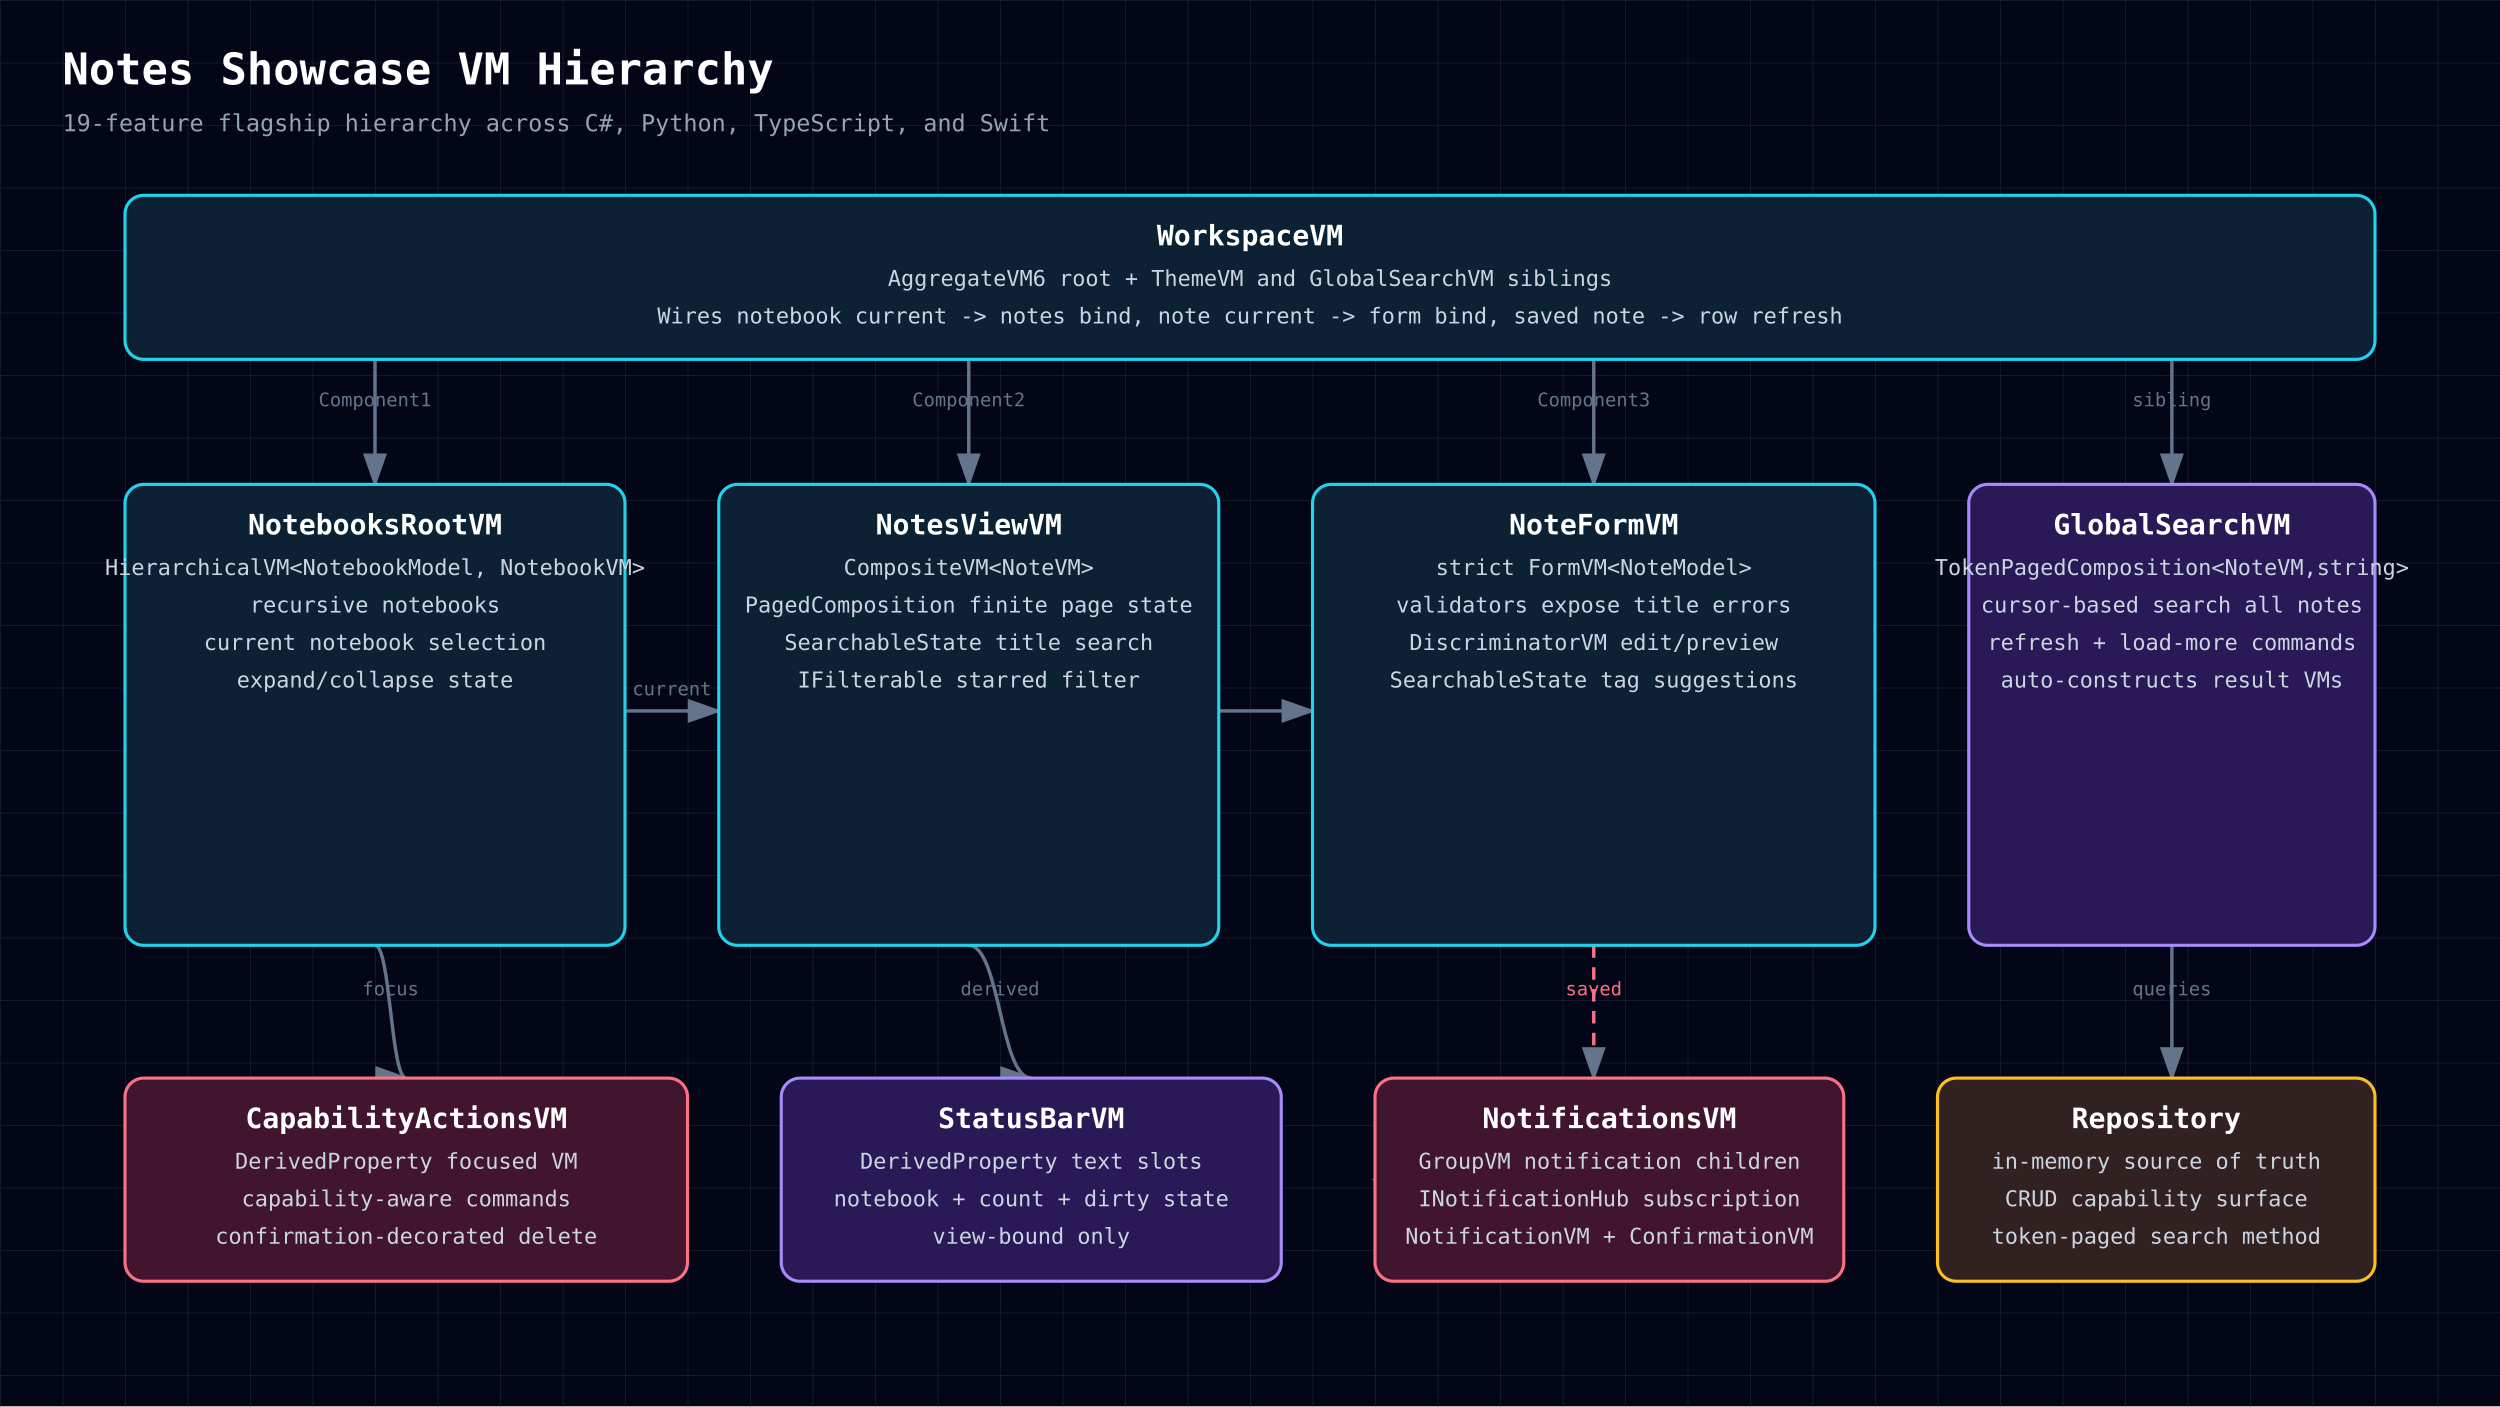
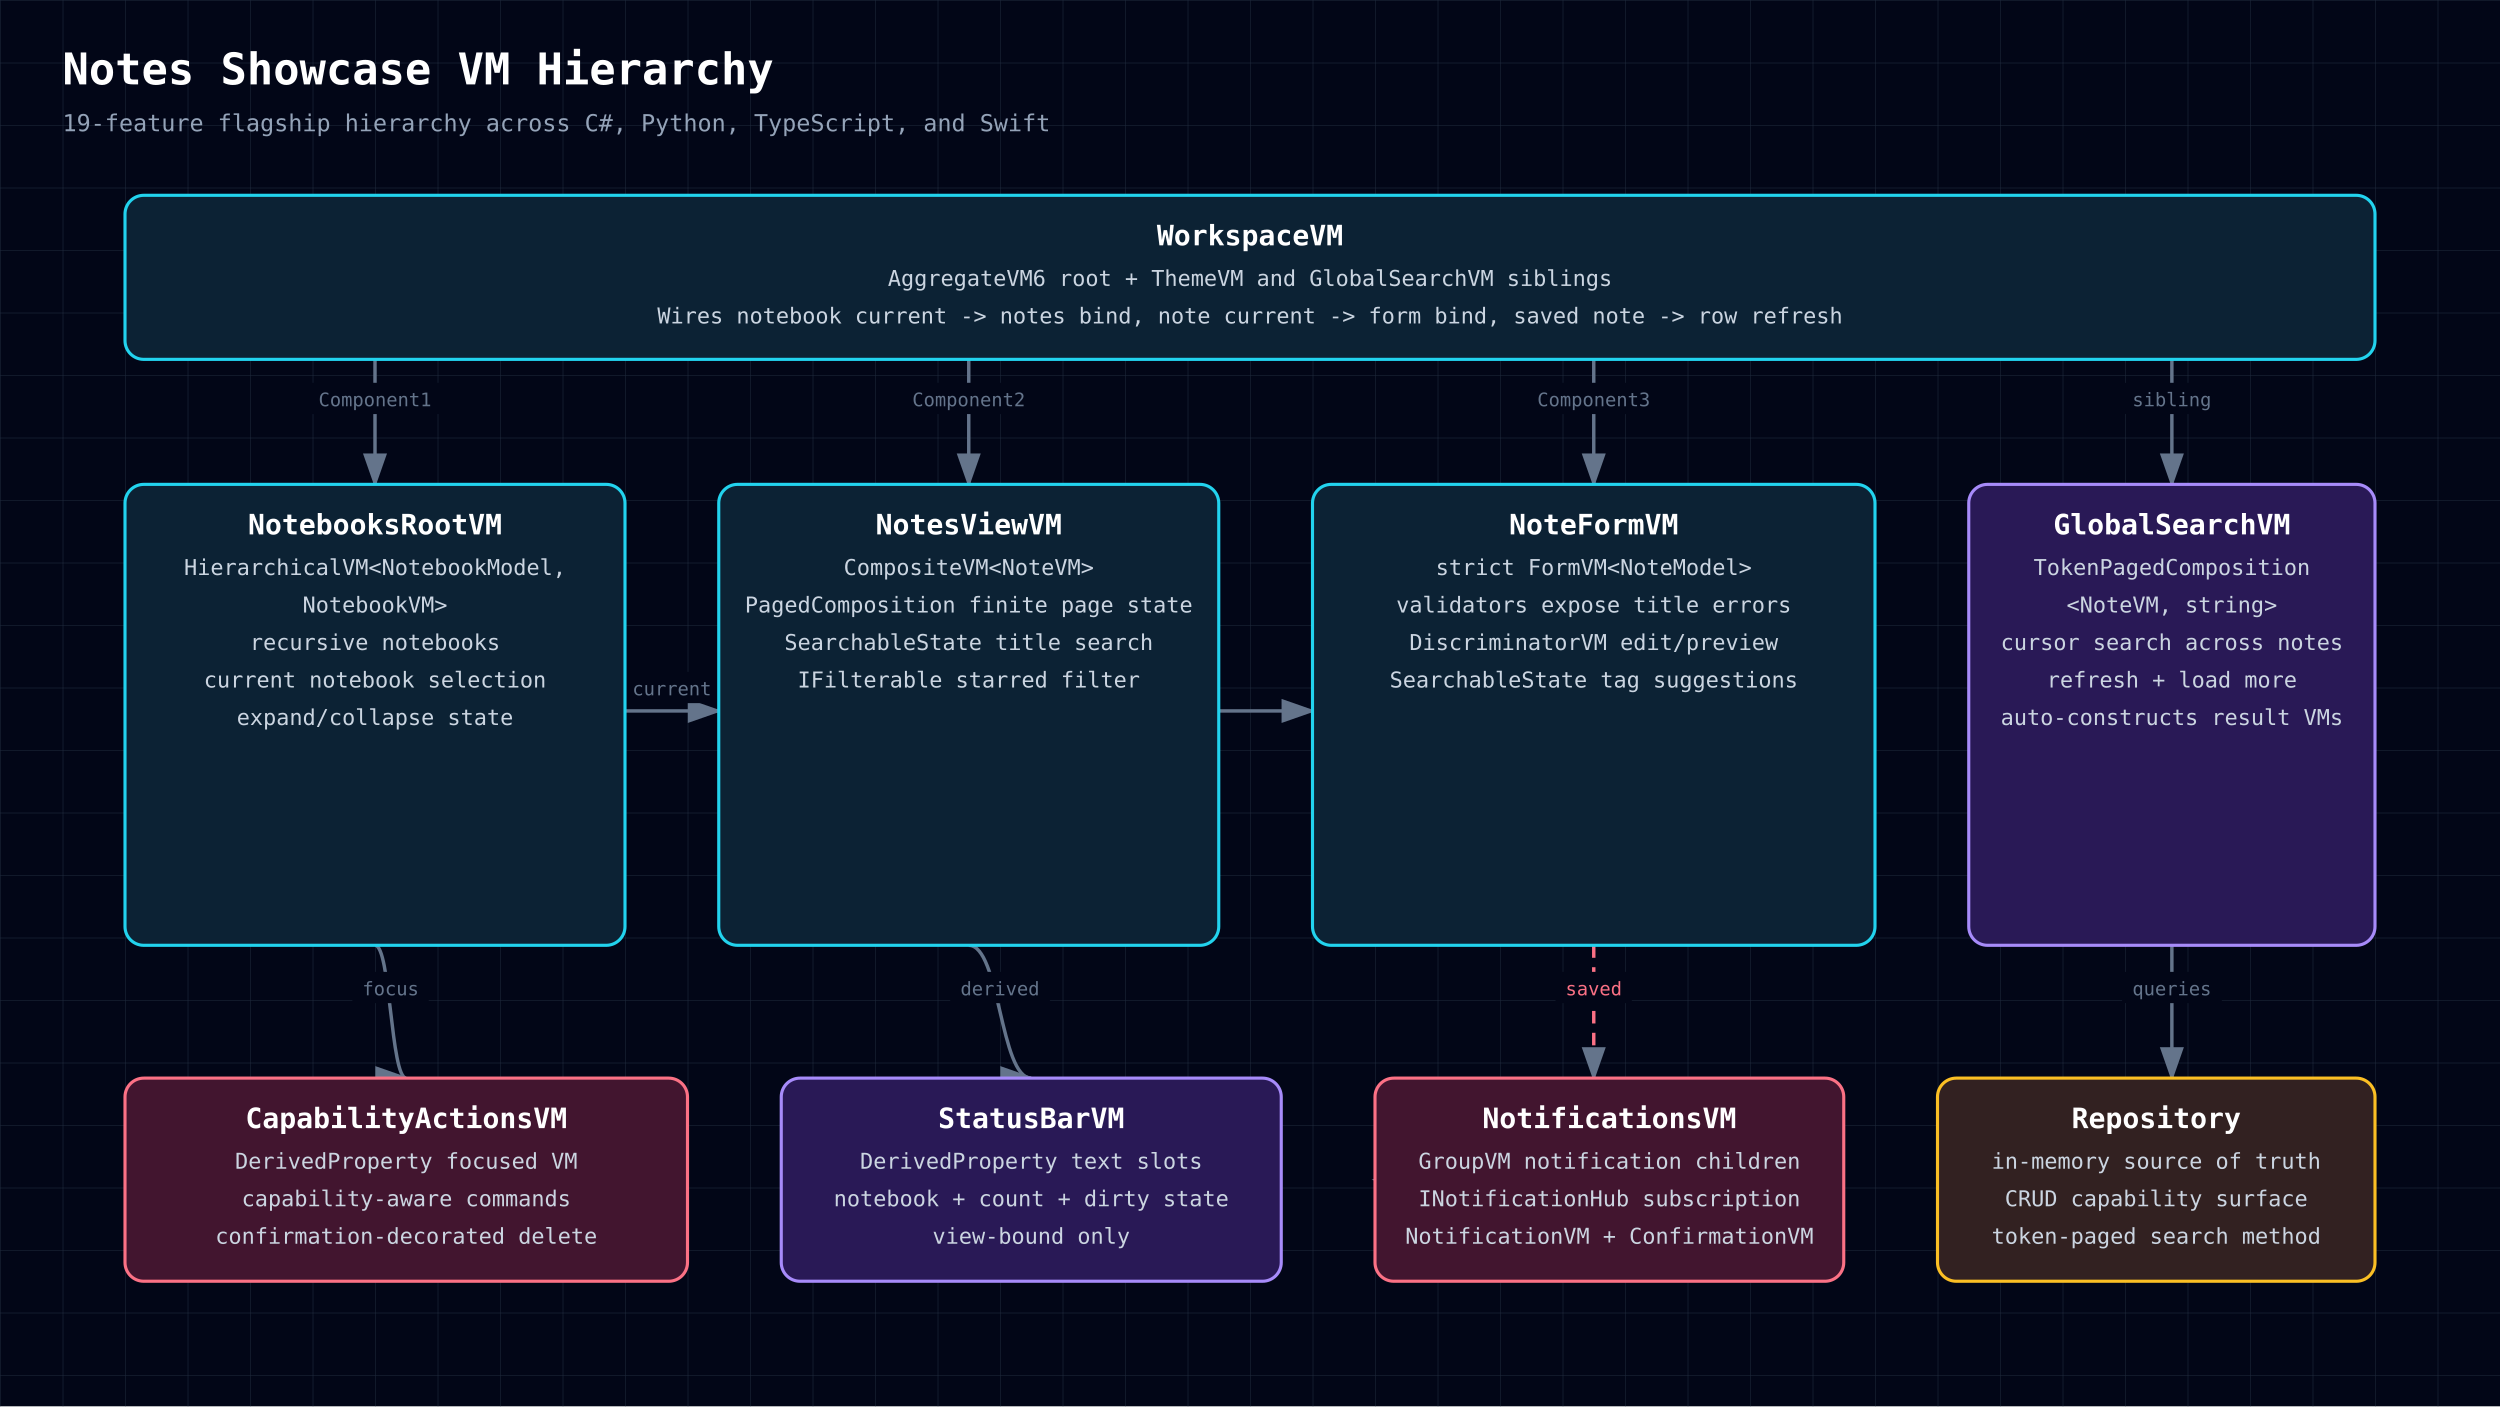
<svg xmlns="http://www.w3.org/2000/svg" width="1600" height="900" viewBox="0 0 1600 900" style="font-family: 'JetBrains Mono', ui-monospace, SFMono-Regular, Menlo, Monaco, Consolas, monospace;">
  <defs>
    <style>text { font-family: 'JetBrains Mono', ui-monospace, SFMono-Regular, Menlo, Monaco, Consolas, monospace; }</style>
    <pattern id="grid" width="40" height="40" patternUnits="userSpaceOnUse">
      <path d="M 40 0 L 0 0 0 40" fill="none" stroke="#1e293b" stroke-width="0.7" />
    </pattern>
    <marker id="arrowhead" markerWidth="10" markerHeight="7" refX="9" refY="3.5" orient="auto">
      <polygon points="0 0, 10 3.5, 0 7" fill="#64748b" />
    </marker>
  </defs>
  <rect width="100%" height="100%" fill="#020617" />
  <rect width="100%" height="100%" fill="url(#grid)" />
  <text x="40" y="54" fill="white" font-size="28" font-weight="700" text-anchor="start">Notes Showcase VM Hierarchy</text>
  <text x="40" y="84" fill="#94a3b8" font-size="15" font-weight="400" text-anchor="start">19-feature flagship hierarchy across C#, Python, TypeScript, and Swift</text>
  <path d="M240,230 C240,230 240,310 240,310" fill="none" stroke="#64748b" stroke-width="2.2" marker-end="url(#arrowhead)" />
+   <rect x="196.5" y="245" width="87.0" height="20" rx="3" fill="#020617" />
  <text x="240" y="260" fill="#64748b" font-size="12" font-weight="400" text-anchor="middle">Component1</text>
  <path d="M620,230 C620,230 620,310 620,310" fill="none" stroke="#64748b" stroke-width="2.2" marker-end="url(#arrowhead)" />
+   <rect x="576.5" y="245" width="87.0" height="20" rx="3" fill="#020617" />
  <text x="620" y="260" fill="#64748b" font-size="12" font-weight="400" text-anchor="middle">Component2</text>
  <path d="M1020,230 C1020,230 1020,310 1020,310" fill="none" stroke="#64748b" stroke-width="2.2" marker-end="url(#arrowhead)" />
+   <rect x="976.5" y="245" width="87.0" height="20" rx="3" fill="#020617" />
  <text x="1020" y="260" fill="#64748b" font-size="12" font-weight="400" text-anchor="middle">Component3</text>
  <path d="M1390,230 C1390,230 1390,310 1390,310" fill="none" stroke="#64748b" stroke-width="2.2" marker-end="url(#arrowhead)" />
+   <rect x="1357.8" y="245" width="64.5" height="20" rx="3" fill="#020617" />
  <text x="1390" y="260" fill="#64748b" font-size="12" font-weight="400" text-anchor="middle">sibling</text>
  <path d="M400,455 C430,455 430,455 460,455" fill="none" stroke="#64748b" stroke-width="2.2" marker-end="url(#arrowhead)" />
+   <rect x="397.8" y="430" width="64.5" height="20" rx="3" fill="#020617" />
  <text x="430" y="445" fill="#64748b" font-size="12" font-weight="400" text-anchor="middle">current</text>
  <path d="M780,455 C810,455 810,455 840,455" fill="none" stroke="#64748b" stroke-width="2.2" marker-end="url(#arrowhead)" />
  <path d="M1020,605 C1020,605 1020,690 1020,690" fill="none" stroke="#fb7185" stroke-width="2.2" marker-end="url(#arrowhead)" stroke-dasharray="8 6" />
+   <rect x="995.2" y="622" width="49.5" height="20" rx="3" fill="#020617" />
  <text x="1020" y="637" fill="#fb7185" font-size="12" font-weight="400" text-anchor="middle">saved</text>
  <path d="M1390,605 C1390,605 1390,690 1390,690" fill="none" stroke="#64748b" stroke-width="2.2" marker-end="url(#arrowhead)" />
+   <rect x="1357.8" y="622" width="64.5" height="20" rx="3" fill="#020617" />
  <text x="1390" y="637" fill="#64748b" font-size="12" font-weight="400" text-anchor="middle">queries</text>
  <path d="M1180,755 C1030,755 1030,755 880,755" fill="none" stroke="#fb7185" stroke-width="2.2" marker-end="url(#arrowhead)" stroke-dasharray="8 6" />
+   <rect x="1009.0" y="730" width="42.0" height="20" rx="3" fill="#020617" />
  <text x="1030" y="745" fill="#fb7185" font-size="12" font-weight="400" text-anchor="middle">post</text>
  <path d="M620,605 C640,605 640,690 660,690" fill="none" stroke="#64748b" stroke-width="2.2" marker-end="url(#arrowhead)" />
+   <rect x="607.8" y="622" width="64.5" height="20" rx="3" fill="#020617" />
  <text x="640" y="637" fill="#64748b" font-size="12" font-weight="400" text-anchor="middle">derived</text>
  <path d="M240,605 C250,605 250,690 260,690" fill="none" stroke="#64748b" stroke-width="2.2" marker-end="url(#arrowhead)" />
+   <rect x="225.2" y="622" width="49.5" height="20" rx="3" fill="#020617" />
  <text x="250" y="637" fill="#64748b" font-size="12" font-weight="400" text-anchor="middle">focus</text>
  <rect x="80" y="125" width="1440" height="105" rx="12" fill="#0f172a" />
  <rect x="80" y="125" width="1440" height="105" rx="12" fill="rgba(8, 51, 68, 0.42)" stroke="#22d3ee" stroke-width="2" />
  <text x="800" y="157" fill="white" font-size="18" font-weight="700" text-anchor="middle">WorkspaceVM</text>
  <text x="800" y="183" fill="#cbd5e1" font-size="14" font-weight="400" text-anchor="middle">AggregateVM6 root + ThemeVM and GlobalSearchVM siblings</text>
  <text x="800" y="207" fill="#cbd5e1" font-size="14" font-weight="400" text-anchor="middle">Wires notebook current -&gt; notes bind, note current -&gt; form bind, saved note -&gt; row refresh</text>
  <rect x="80" y="310" width="320" height="295" rx="12" fill="#0f172a" />
  <rect x="80" y="310" width="320" height="295" rx="12" fill="rgba(8, 51, 68, 0.42)" stroke="#22d3ee" stroke-width="2" />
  <text x="240" y="342" fill="white" font-size="18" font-weight="700" text-anchor="middle">NotebooksRootVM</text>
-   <text x="240" y="368" fill="#cbd5e1" font-size="14" font-weight="400" text-anchor="middle">HierarchicalVM&lt;NotebookModel, NotebookVM&gt;</text>
-   <text x="240" y="392" fill="#cbd5e1" font-size="14" font-weight="400" text-anchor="middle">recursive notebooks</text>
-   <text x="240" y="416" fill="#cbd5e1" font-size="14" font-weight="400" text-anchor="middle">current notebook selection</text>
-   <text x="240" y="440" fill="#cbd5e1" font-size="14" font-weight="400" text-anchor="middle">expand/collapse state</text>
+   <text x="240" y="368" fill="#cbd5e1" font-size="14" font-weight="400" text-anchor="middle">HierarchicalVM&lt;NotebookModel,</text>
+   <text x="240" y="392" fill="#cbd5e1" font-size="14" font-weight="400" text-anchor="middle">NotebookVM&gt;</text>
+   <text x="240" y="416" fill="#cbd5e1" font-size="14" font-weight="400" text-anchor="middle">recursive notebooks</text>
+   <text x="240" y="440" fill="#cbd5e1" font-size="14" font-weight="400" text-anchor="middle">current notebook selection</text>
+   <text x="240" y="464" fill="#cbd5e1" font-size="14" font-weight="400" text-anchor="middle">expand/collapse state</text>
  <rect x="460" y="310" width="320" height="295" rx="12" fill="#0f172a" />
  <rect x="460" y="310" width="320" height="295" rx="12" fill="rgba(8, 51, 68, 0.42)" stroke="#22d3ee" stroke-width="2" />
  <text x="620" y="342" fill="white" font-size="18" font-weight="700" text-anchor="middle">NotesViewVM</text>
  <text x="620" y="368" fill="#cbd5e1" font-size="14" font-weight="400" text-anchor="middle">CompositeVM&lt;NoteVM&gt;</text>
  <text x="620" y="392" fill="#cbd5e1" font-size="14" font-weight="400" text-anchor="middle">PagedComposition finite page state</text>
  <text x="620" y="416" fill="#cbd5e1" font-size="14" font-weight="400" text-anchor="middle">SearchableState title search</text>
  <text x="620" y="440" fill="#cbd5e1" font-size="14" font-weight="400" text-anchor="middle">IFilterable starred filter</text>
  <rect x="840" y="310" width="360" height="295" rx="12" fill="#0f172a" />
  <rect x="840" y="310" width="360" height="295" rx="12" fill="rgba(8, 51, 68, 0.42)" stroke="#22d3ee" stroke-width="2" />
  <text x="1020" y="342" fill="white" font-size="18" font-weight="700" text-anchor="middle">NoteFormVM</text>
  <text x="1020" y="368" fill="#cbd5e1" font-size="14" font-weight="400" text-anchor="middle">strict FormVM&lt;NoteModel&gt;</text>
  <text x="1020" y="392" fill="#cbd5e1" font-size="14" font-weight="400" text-anchor="middle">validators expose title errors</text>
  <text x="1020" y="416" fill="#cbd5e1" font-size="14" font-weight="400" text-anchor="middle">DiscriminatorVM edit/preview</text>
  <text x="1020" y="440" fill="#cbd5e1" font-size="14" font-weight="400" text-anchor="middle">SearchableState tag suggestions</text>
  <rect x="1260" y="310" width="260" height="295" rx="12" fill="#0f172a" />
  <rect x="1260" y="310" width="260" height="295" rx="12" fill="rgba(76, 29, 149, 0.42)" stroke="#a78bfa" stroke-width="2" />
  <text x="1390" y="342" fill="white" font-size="18" font-weight="700" text-anchor="middle">GlobalSearchVM</text>
-   <text x="1390" y="368" fill="#cbd5e1" font-size="14" font-weight="400" text-anchor="middle">TokenPagedComposition&lt;NoteVM,string&gt;</text>
-   <text x="1390" y="392" fill="#cbd5e1" font-size="14" font-weight="400" text-anchor="middle">cursor-based search all notes</text>
-   <text x="1390" y="416" fill="#cbd5e1" font-size="14" font-weight="400" text-anchor="middle">refresh + load-more commands</text>
-   <text x="1390" y="440" fill="#cbd5e1" font-size="14" font-weight="400" text-anchor="middle">auto-constructs result VMs</text>
+   <text x="1390" y="368" fill="#cbd5e1" font-size="14" font-weight="400" text-anchor="middle">TokenPagedComposition</text>
+   <text x="1390" y="392" fill="#cbd5e1" font-size="14" font-weight="400" text-anchor="middle">&lt;NoteVM, string&gt;</text>
+   <text x="1390" y="416" fill="#cbd5e1" font-size="14" font-weight="400" text-anchor="middle">cursor search across notes</text>
+   <text x="1390" y="440" fill="#cbd5e1" font-size="14" font-weight="400" text-anchor="middle">refresh + load more</text>
+   <text x="1390" y="464" fill="#cbd5e1" font-size="14" font-weight="400" text-anchor="middle">auto-constructs result VMs</text>
  <rect x="80" y="690" width="360" height="130" rx="12" fill="#0f172a" />
  <rect x="80" y="690" width="360" height="130" rx="12" fill="rgba(136, 19, 55, 0.42)" stroke="#fb7185" stroke-width="2" />
  <text x="260" y="722" fill="white" font-size="18" font-weight="700" text-anchor="middle">CapabilityActionsVM</text>
  <text x="260" y="748" fill="#cbd5e1" font-size="14" font-weight="400" text-anchor="middle">DerivedProperty focused VM</text>
  <text x="260" y="772" fill="#cbd5e1" font-size="14" font-weight="400" text-anchor="middle">capability-aware commands</text>
  <text x="260" y="796" fill="#cbd5e1" font-size="14" font-weight="400" text-anchor="middle">confirmation-decorated delete</text>
  <rect x="500" y="690" width="320" height="130" rx="12" fill="#0f172a" />
  <rect x="500" y="690" width="320" height="130" rx="12" fill="rgba(76, 29, 149, 0.42)" stroke="#a78bfa" stroke-width="2" />
  <text x="660" y="722" fill="white" font-size="18" font-weight="700" text-anchor="middle">StatusBarVM</text>
  <text x="660" y="748" fill="#cbd5e1" font-size="14" font-weight="400" text-anchor="middle">DerivedProperty text slots</text>
  <text x="660" y="772" fill="#cbd5e1" font-size="14" font-weight="400" text-anchor="middle">notebook + count + dirty state</text>
  <text x="660" y="796" fill="#cbd5e1" font-size="14" font-weight="400" text-anchor="middle">view-bound only</text>
  <rect x="880" y="690" width="300" height="130" rx="12" fill="#0f172a" />
  <rect x="880" y="690" width="300" height="130" rx="12" fill="rgba(136, 19, 55, 0.42)" stroke="#fb7185" stroke-width="2" />
  <text x="1030" y="722" fill="white" font-size="18" font-weight="700" text-anchor="middle">NotificationsVM</text>
  <text x="1030" y="748" fill="#cbd5e1" font-size="14" font-weight="400" text-anchor="middle">GroupVM notification children</text>
  <text x="1030" y="772" fill="#cbd5e1" font-size="14" font-weight="400" text-anchor="middle">INotificationHub subscription</text>
  <text x="1030" y="796" fill="#cbd5e1" font-size="14" font-weight="400" text-anchor="middle">NotificationVM + ConfirmationVM</text>
  <rect x="1240" y="690" width="280" height="130" rx="12" fill="#0f172a" />
  <rect x="1240" y="690" width="280" height="130" rx="12" fill="rgba(120, 53, 15, 0.34)" stroke="#fbbf24" stroke-width="2" />
  <text x="1380" y="722" fill="white" font-size="18" font-weight="700" text-anchor="middle">Repository</text>
  <text x="1380" y="748" fill="#cbd5e1" font-size="14" font-weight="400" text-anchor="middle">in-memory source of truth</text>
  <text x="1380" y="772" fill="#cbd5e1" font-size="14" font-weight="400" text-anchor="middle">CRUD capability surface</text>
  <text x="1380" y="796" fill="#cbd5e1" font-size="14" font-weight="400" text-anchor="middle">token-paged search method</text>
</svg>
